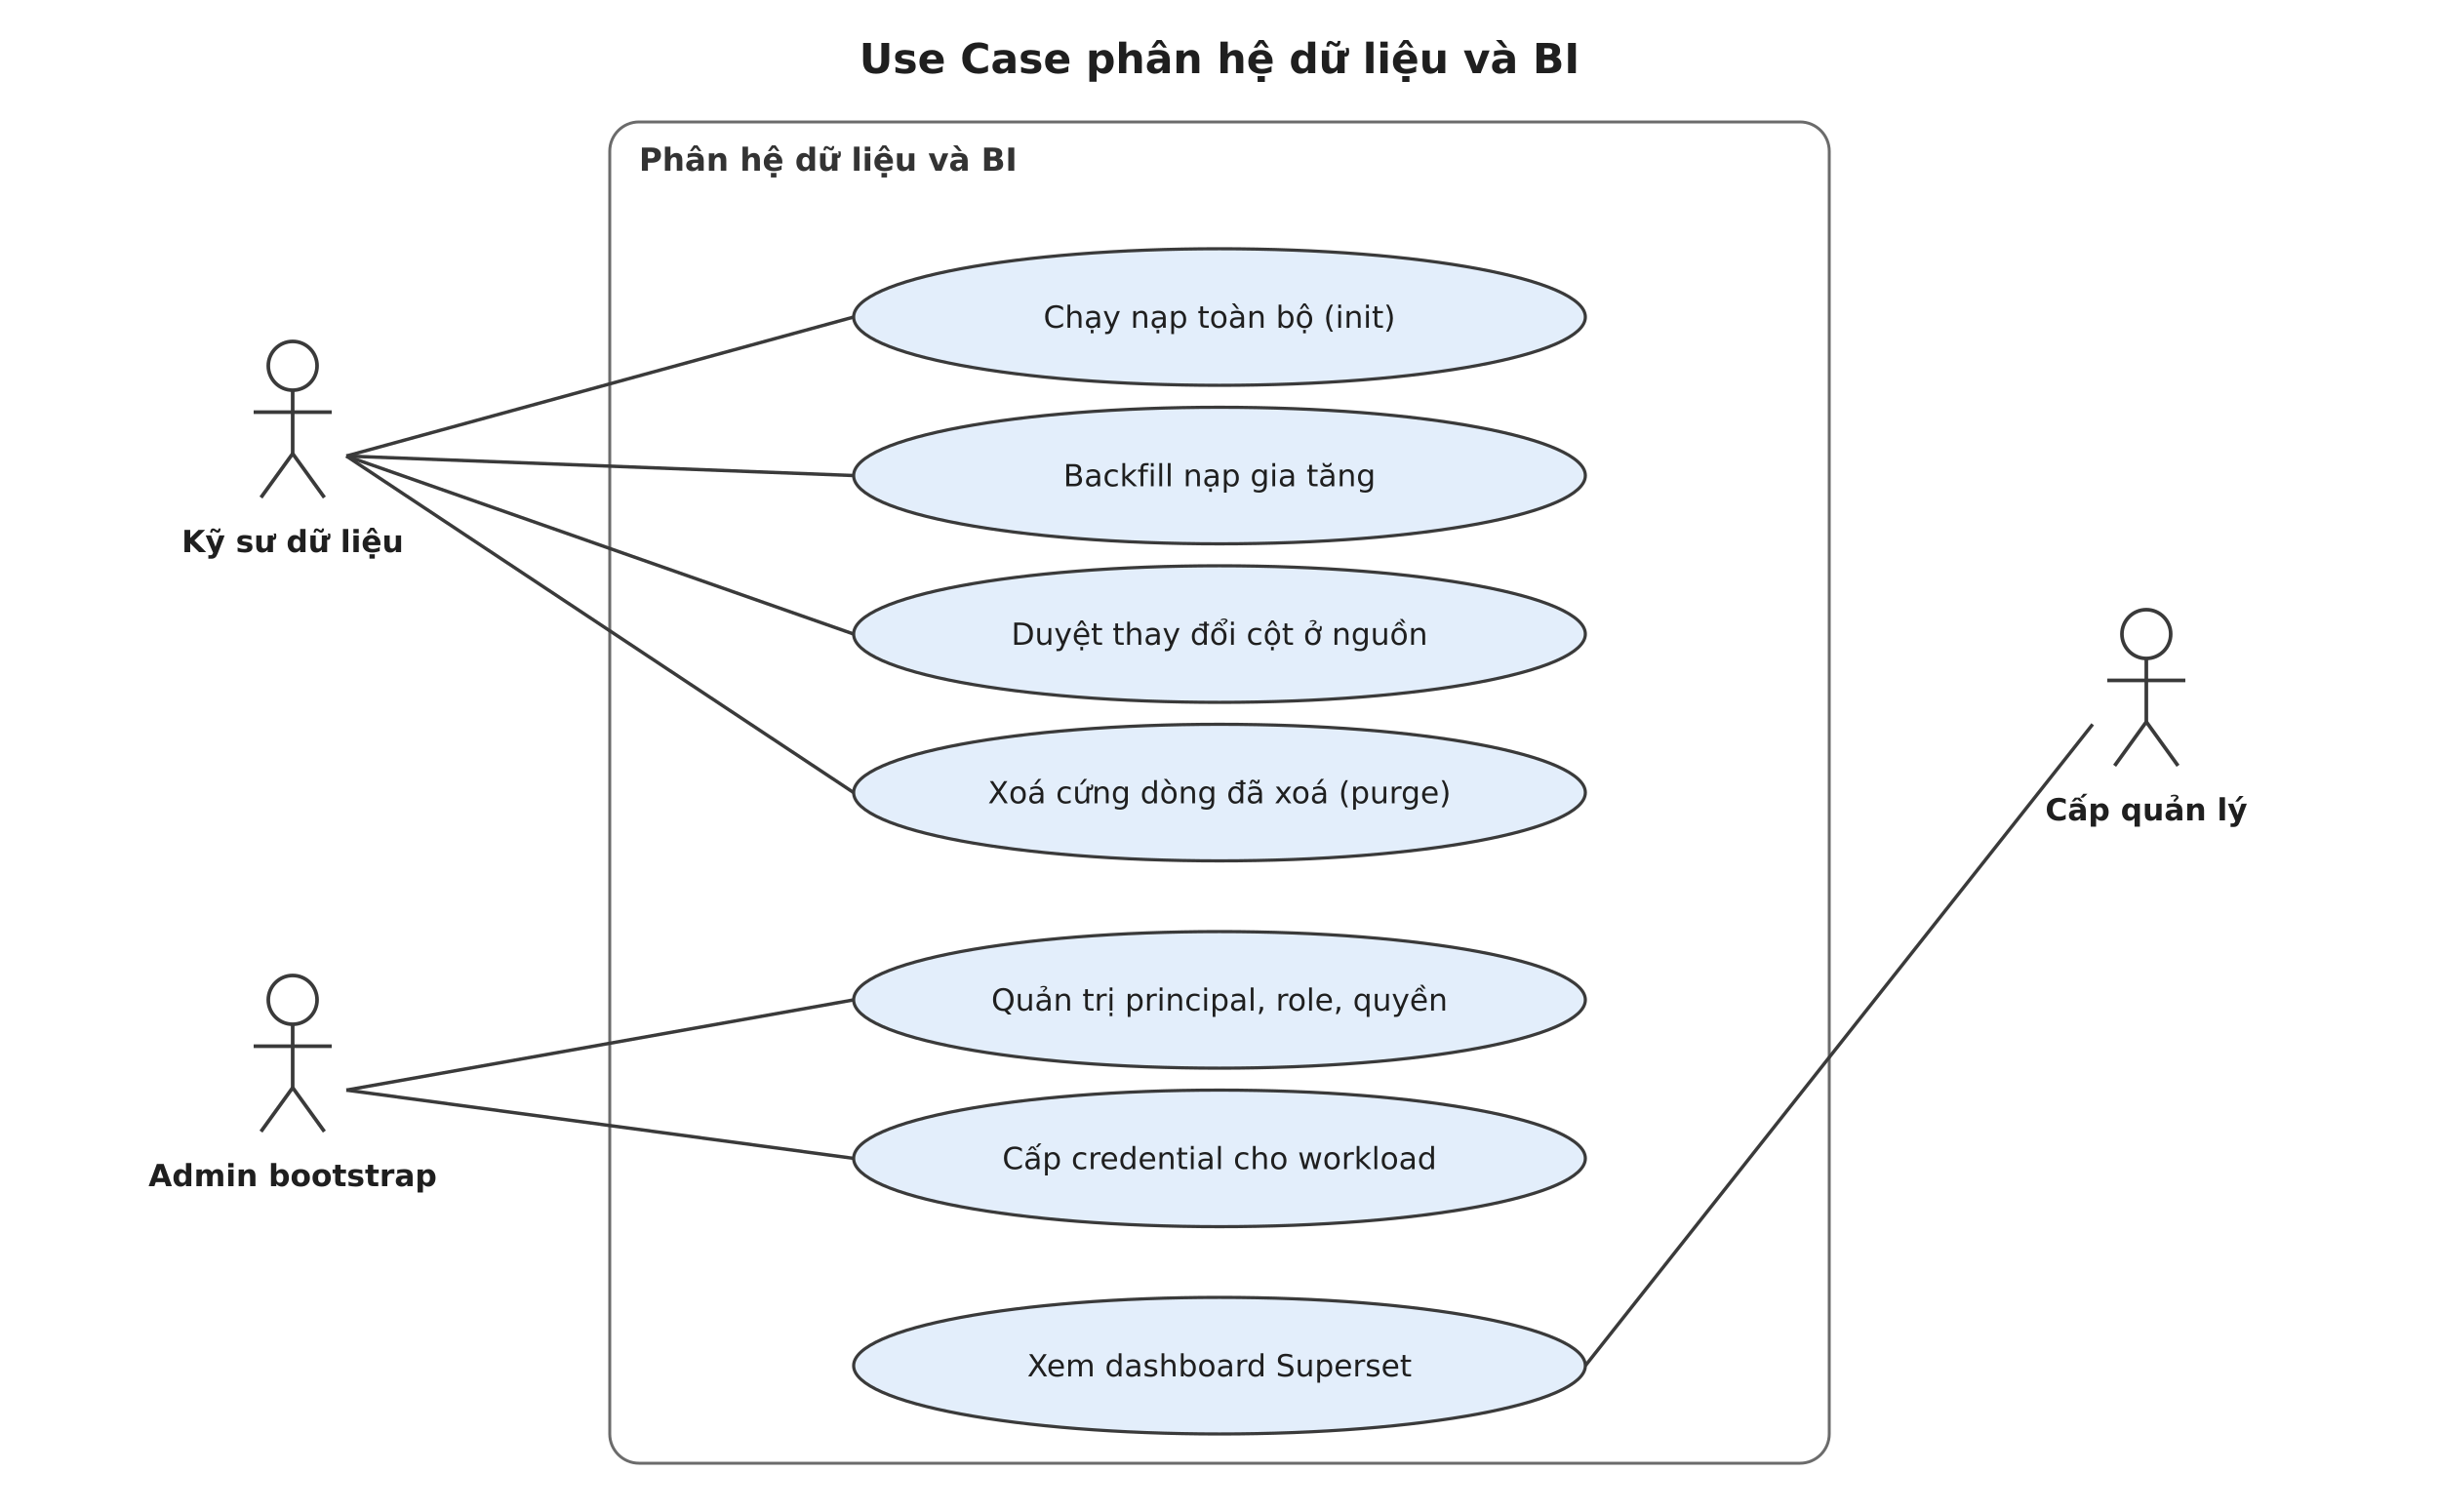
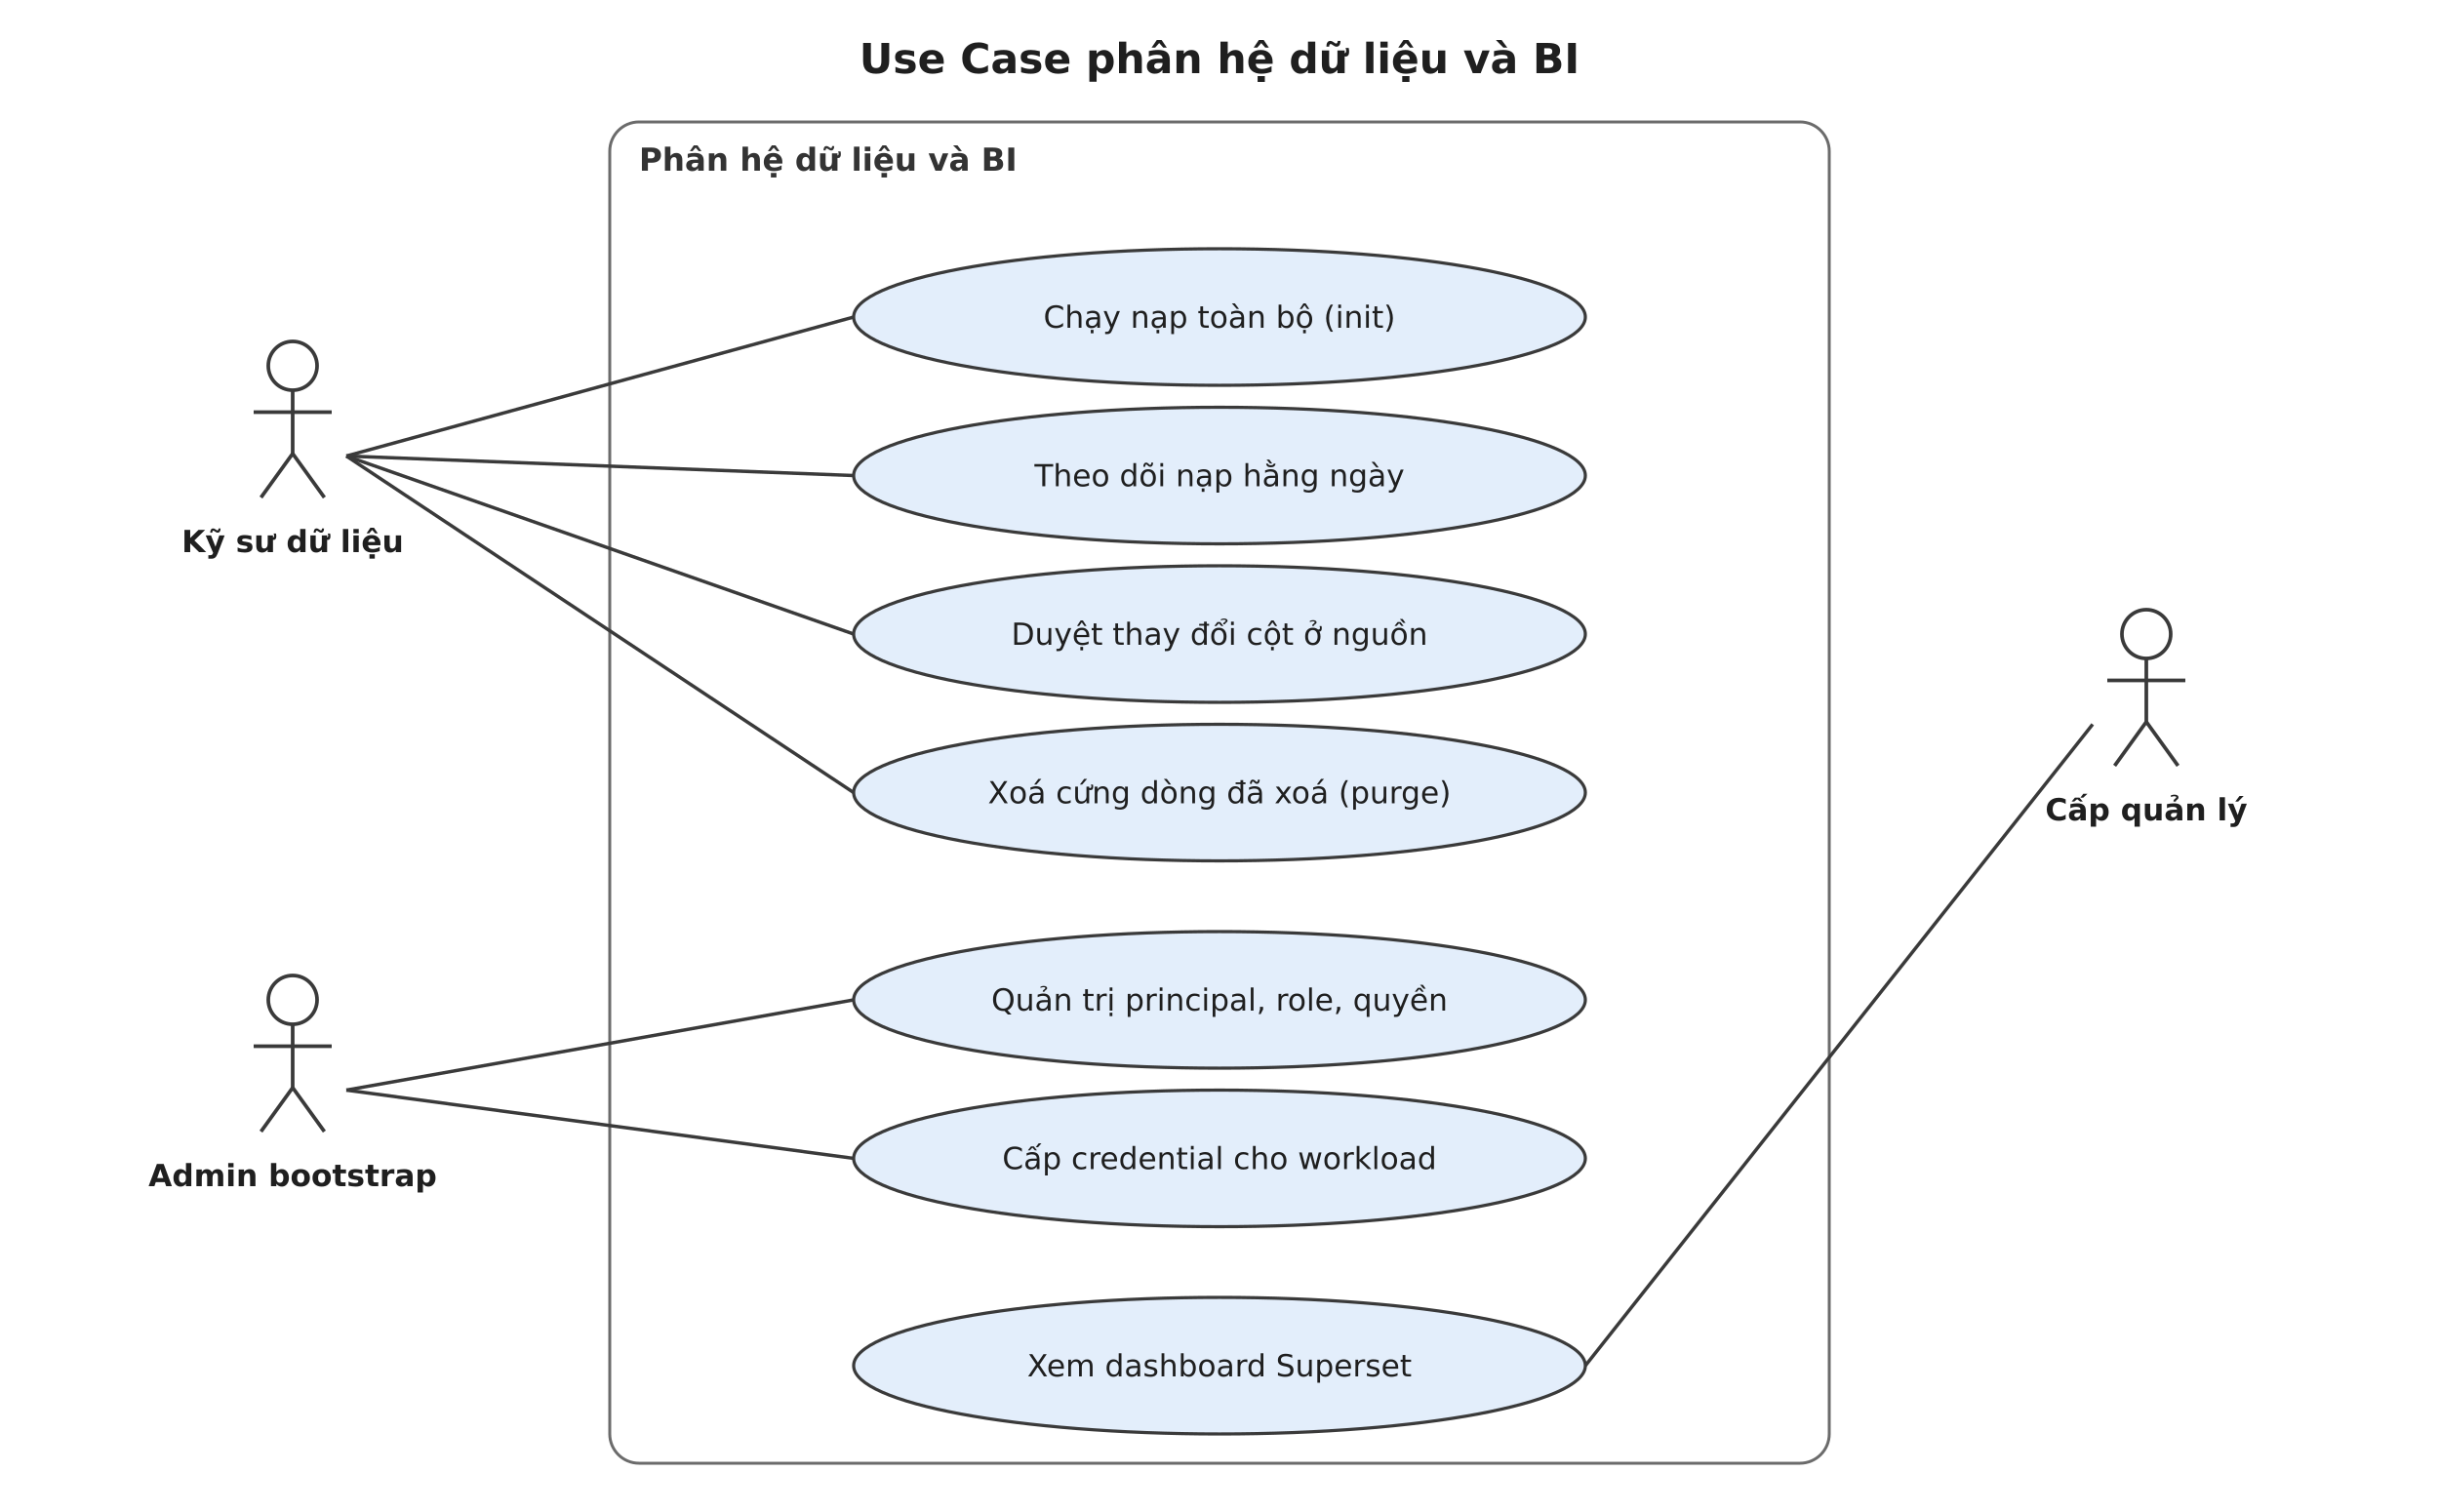
<svg xmlns="http://www.w3.org/2000/svg" width="1000" height="620" viewBox="0 0 1000 620">
  <defs>
    <marker id="arrow" viewBox="0 0 10 10" refX="9.5" refY="5" markerWidth="8" markerHeight="8" orient="auto-start-reverse">
      <path d="M 0 0 L 10 5 L 0 10 z" fill="#3A3A3A" />
    </marker>
    <marker id="arrow-start" viewBox="0 0 10 10" refX="0.5" refY="5" markerWidth="8" markerHeight="8" orient="auto">
      <path d="M 10 0 L 0 5 L 10 10 z" fill="#3A3A3A" />
    </marker>
  </defs>
  <rect width="100%" height="100%" fill="#FFFFFF" />
  <text x="500.0" y="30.0" font-family="DejaVu Sans, Arial, Helvetica, sans-serif" font-size="17" font-weight="bold" text-anchor="middle" fill="#1F1F1F">Use Case phân hệ dữ liệu và BI</text>
  <rect x="250" y="50" width="500" height="550" rx="12" fill="#FFFFFF" fill-opacity="0.45" stroke="#6B6B6B" stroke-width="1.2" />
  <text x="262.0" y="70.0" font-family="DejaVu Sans, Arial, Helvetica, sans-serif" font-size="13" font-weight="bold" text-anchor="start" fill="#333333">Phân hệ dữ liệu và BI</text>
  <circle cx="120" cy="150" r="10" fill="#FFFFFF" stroke="#3A3A3A" stroke-width="1.5" />
  <line x1="120" y1="160" x2="120" y2="186" stroke="#3A3A3A" stroke-width="1.5" />
  <line x1="104" y1="169" x2="136" y2="169" stroke="#3A3A3A" stroke-width="1.5" />
  <line x1="120" y1="186" x2="107" y2="204" stroke="#3A3A3A" stroke-width="1.5" />
  <line x1="120" y1="186" x2="133" y2="204" stroke="#3A3A3A" stroke-width="1.5" />
  <text x="120.0" y="226.4" font-family="DejaVu Sans, Arial, Helvetica, sans-serif" font-size="12.5" font-weight="bold" text-anchor="middle" fill="#1F1F1F">Kỹ sư dữ liệu</text>
  <circle cx="120" cy="410" r="10" fill="#FFFFFF" stroke="#3A3A3A" stroke-width="1.5" />
  <line x1="120" y1="420" x2="120" y2="446" stroke="#3A3A3A" stroke-width="1.5" />
  <line x1="104" y1="429" x2="136" y2="429" stroke="#3A3A3A" stroke-width="1.5" />
  <line x1="120" y1="446" x2="107" y2="464" stroke="#3A3A3A" stroke-width="1.5" />
  <line x1="120" y1="446" x2="133" y2="464" stroke="#3A3A3A" stroke-width="1.5" />
  <text x="120.0" y="486.4" font-family="DejaVu Sans, Arial, Helvetica, sans-serif" font-size="12.5" font-weight="bold" text-anchor="middle" fill="#1F1F1F">Admin bootstrap</text>
  <circle cx="880" cy="260" r="10" fill="#FFFFFF" stroke="#3A3A3A" stroke-width="1.5" />
  <line x1="880" y1="270" x2="880" y2="296" stroke="#3A3A3A" stroke-width="1.5" />
  <line x1="864" y1="279" x2="896" y2="279" stroke="#3A3A3A" stroke-width="1.5" />
  <line x1="880" y1="296" x2="867" y2="314" stroke="#3A3A3A" stroke-width="1.5" />
  <line x1="880" y1="296" x2="893" y2="314" stroke="#3A3A3A" stroke-width="1.5" />
  <text x="880.0" y="336.4" font-family="DejaVu Sans, Arial, Helvetica, sans-serif" font-size="12.5" font-weight="bold" text-anchor="middle" fill="#1F1F1F">Cấp quản lý</text>
  <ellipse cx="500" cy="130" rx="150" ry="28" fill="#E3EEFB" stroke="#3A3A3A" stroke-width="1.3" />
  <text x="500.0" y="134.4" font-family="DejaVu Sans, Arial, Helvetica, sans-serif" font-size="12.5" font-weight="normal" text-anchor="middle" fill="#1F1F1F">Chạy nạp toàn bộ (init)</text>
  <ellipse cx="500" cy="195" rx="150" ry="28" fill="#E3EEFB" stroke="#3A3A3A" stroke-width="1.3" />
-   <text x="500.0" y="199.4" font-family="DejaVu Sans, Arial, Helvetica, sans-serif" font-size="12.5" font-weight="normal" text-anchor="middle" fill="#1F1F1F">Backfill nạp gia tăng</text>
+   <text x="500.0" y="199.4" font-family="DejaVu Sans, Arial, Helvetica, sans-serif" font-size="12.5" font-weight="normal" text-anchor="middle" fill="#1F1F1F">Theo dõi nạp hằng ngày</text>
  <ellipse cx="500" cy="260" rx="150" ry="28" fill="#E3EEFB" stroke="#3A3A3A" stroke-width="1.3" />
  <text x="500.0" y="264.4" font-family="DejaVu Sans, Arial, Helvetica, sans-serif" font-size="12.5" font-weight="normal" text-anchor="middle" fill="#1F1F1F">Duyệt thay đổi cột ở nguồn</text>
  <ellipse cx="500" cy="325" rx="150" ry="28" fill="#E3EEFB" stroke="#3A3A3A" stroke-width="1.3" />
  <text x="500.0" y="329.4" font-family="DejaVu Sans, Arial, Helvetica, sans-serif" font-size="12.5" font-weight="normal" text-anchor="middle" fill="#1F1F1F">Xoá cứng dòng đã xoá (purge)</text>
  <ellipse cx="500" cy="410" rx="150" ry="28" fill="#E3EEFB" stroke="#3A3A3A" stroke-width="1.3" />
  <text x="500.0" y="414.4" font-family="DejaVu Sans, Arial, Helvetica, sans-serif" font-size="12.5" font-weight="normal" text-anchor="middle" fill="#1F1F1F">Quản trị principal, role, quyền</text>
  <ellipse cx="500" cy="475" rx="150" ry="28" fill="#E3EEFB" stroke="#3A3A3A" stroke-width="1.3" />
  <text x="500.0" y="479.4" font-family="DejaVu Sans, Arial, Helvetica, sans-serif" font-size="12.5" font-weight="normal" text-anchor="middle" fill="#1F1F1F">Cấp credential cho workload</text>
  <ellipse cx="500" cy="560" rx="150" ry="28" fill="#E3EEFB" stroke="#3A3A3A" stroke-width="1.3" />
  <text x="500.0" y="564.4" font-family="DejaVu Sans, Arial, Helvetica, sans-serif" font-size="12.5" font-weight="normal" text-anchor="middle" fill="#1F1F1F">Xem dashboard Superset</text>
  <line x1="142.0" y1="187.0" x2="350.0" y2="130.0" stroke="#3A3A3A" stroke-width="1.4" />
  <line x1="142.0" y1="187.0" x2="350.0" y2="195.0" stroke="#3A3A3A" stroke-width="1.4" />
  <line x1="142.0" y1="187.0" x2="350.0" y2="260.0" stroke="#3A3A3A" stroke-width="1.4" />
  <line x1="142.0" y1="187.0" x2="350.0" y2="325.0" stroke="#3A3A3A" stroke-width="1.4" />
  <line x1="142.0" y1="447.0" x2="350.0" y2="410.0" stroke="#3A3A3A" stroke-width="1.4" />
  <line x1="142.0" y1="447.0" x2="350.0" y2="475.0" stroke="#3A3A3A" stroke-width="1.4" />
  <line x1="858.0" y1="297.0" x2="650.0" y2="560.0" stroke="#3A3A3A" stroke-width="1.4" />
</svg>
